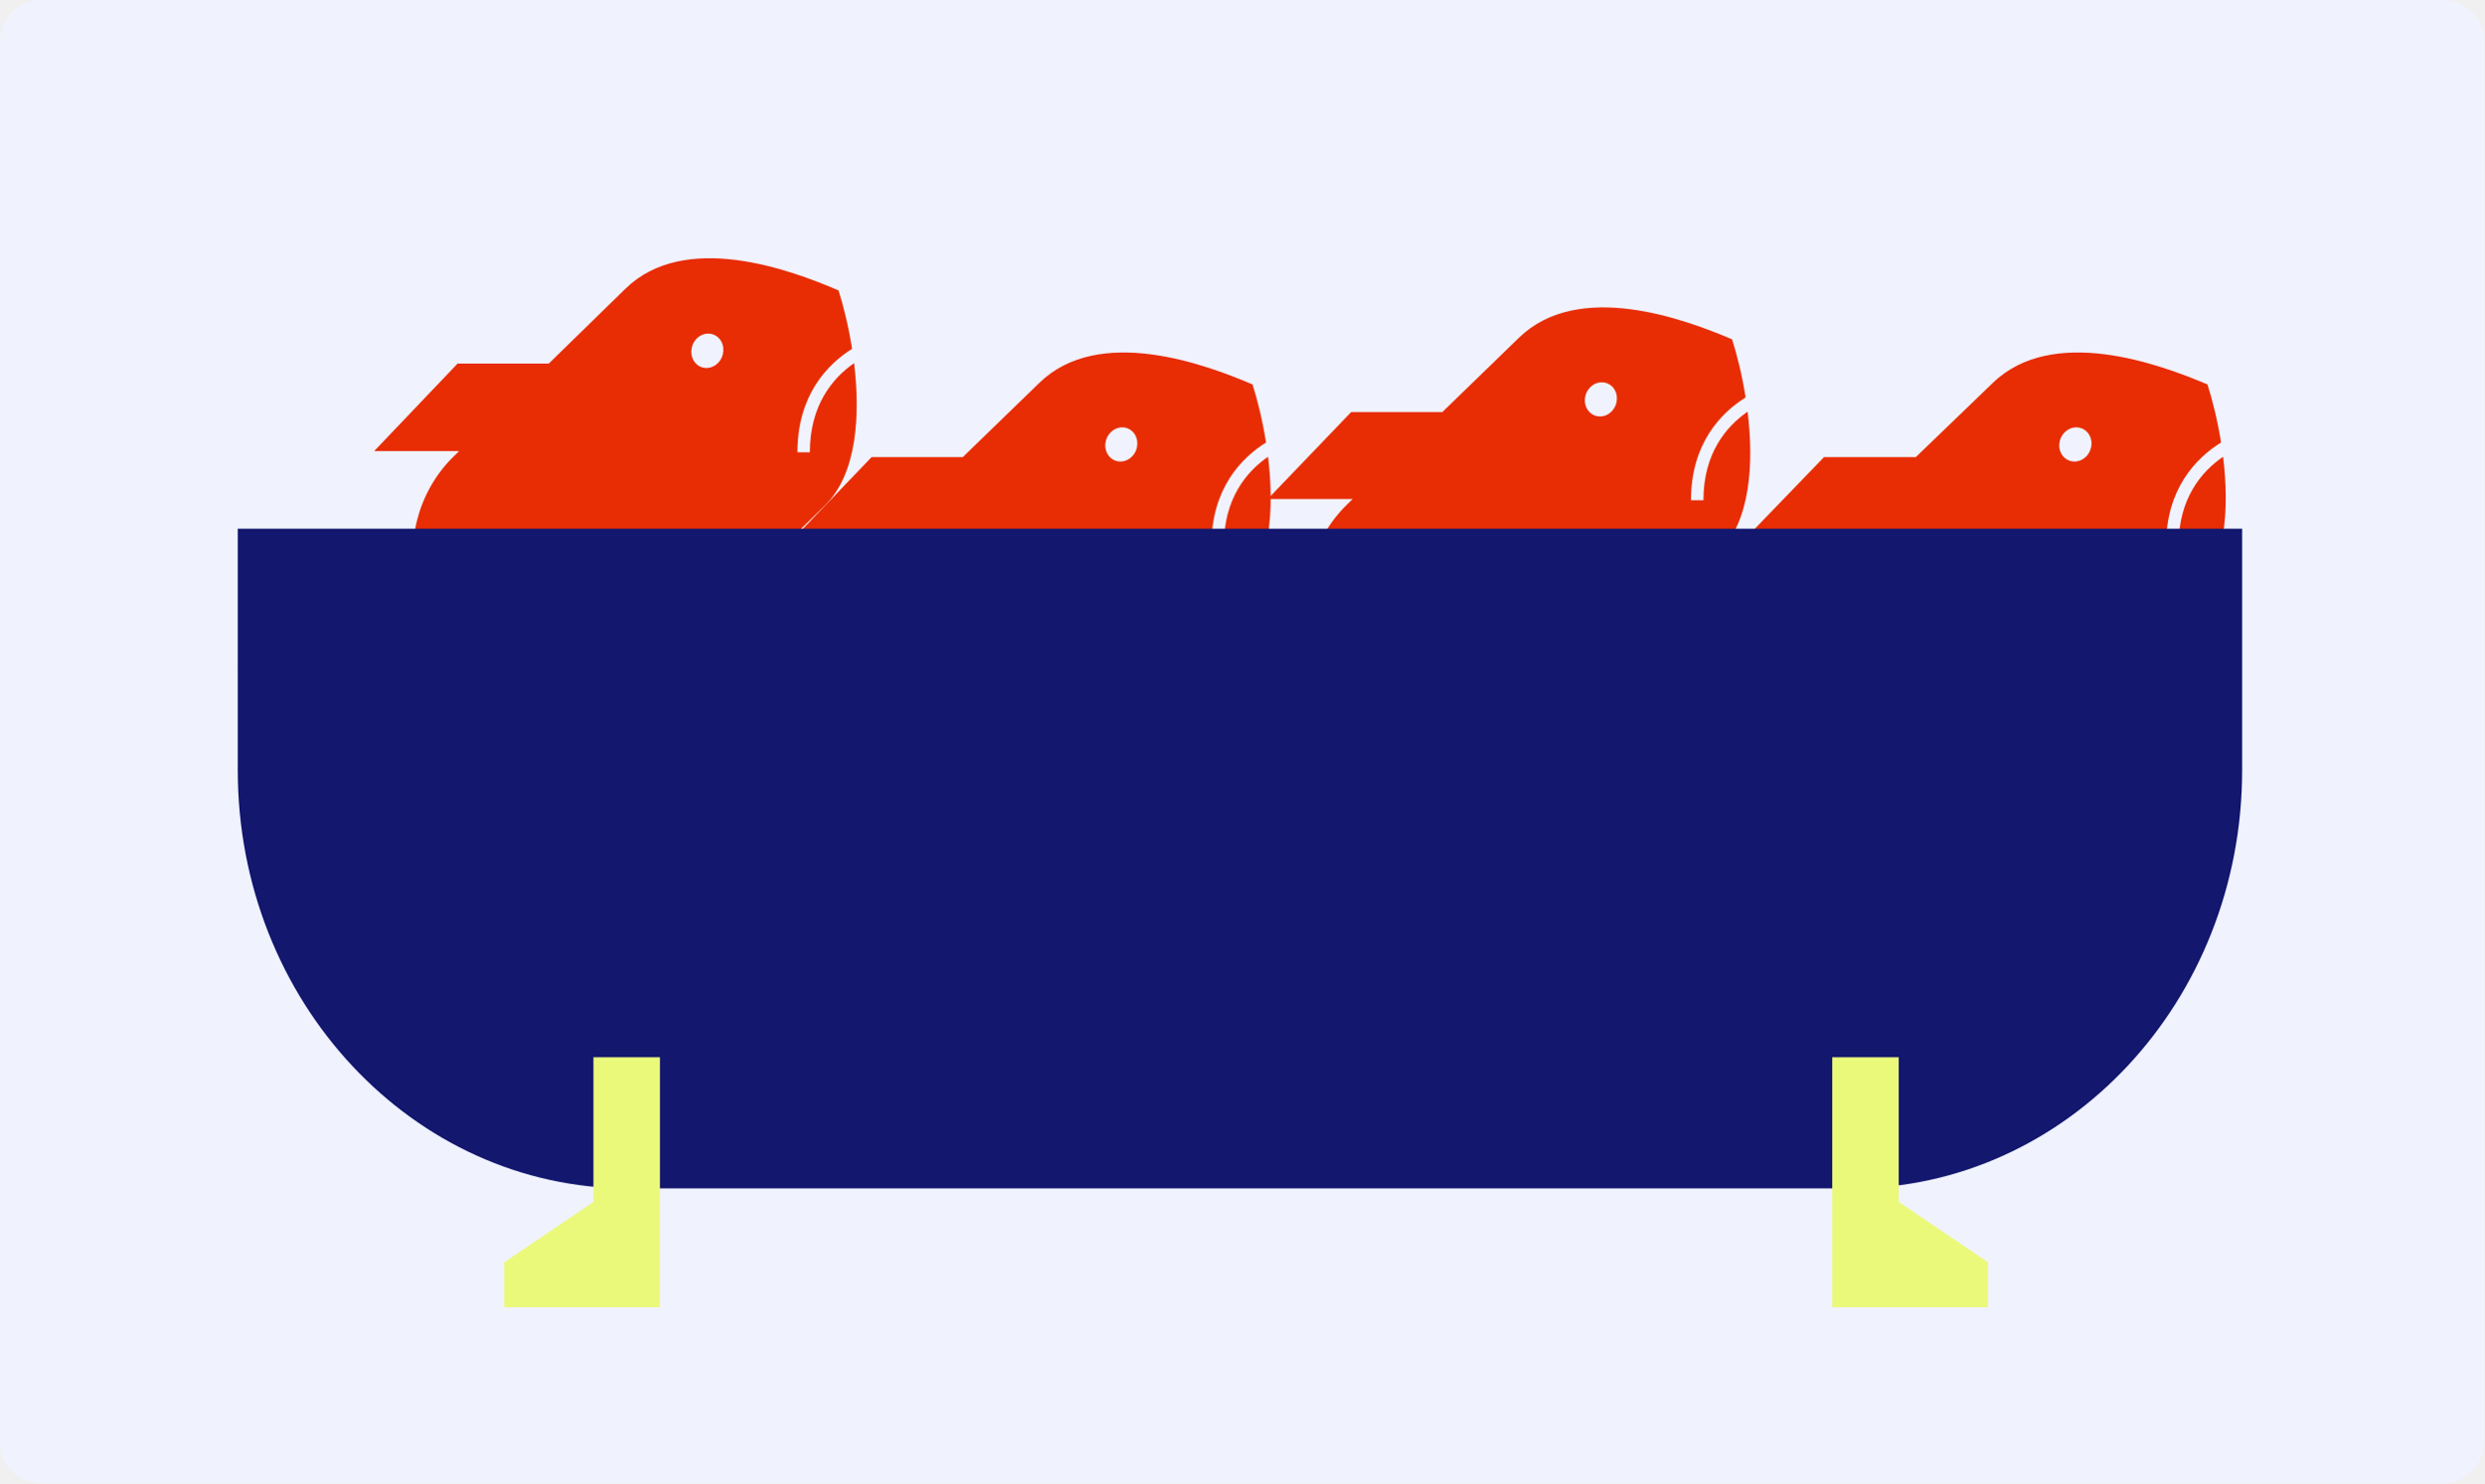
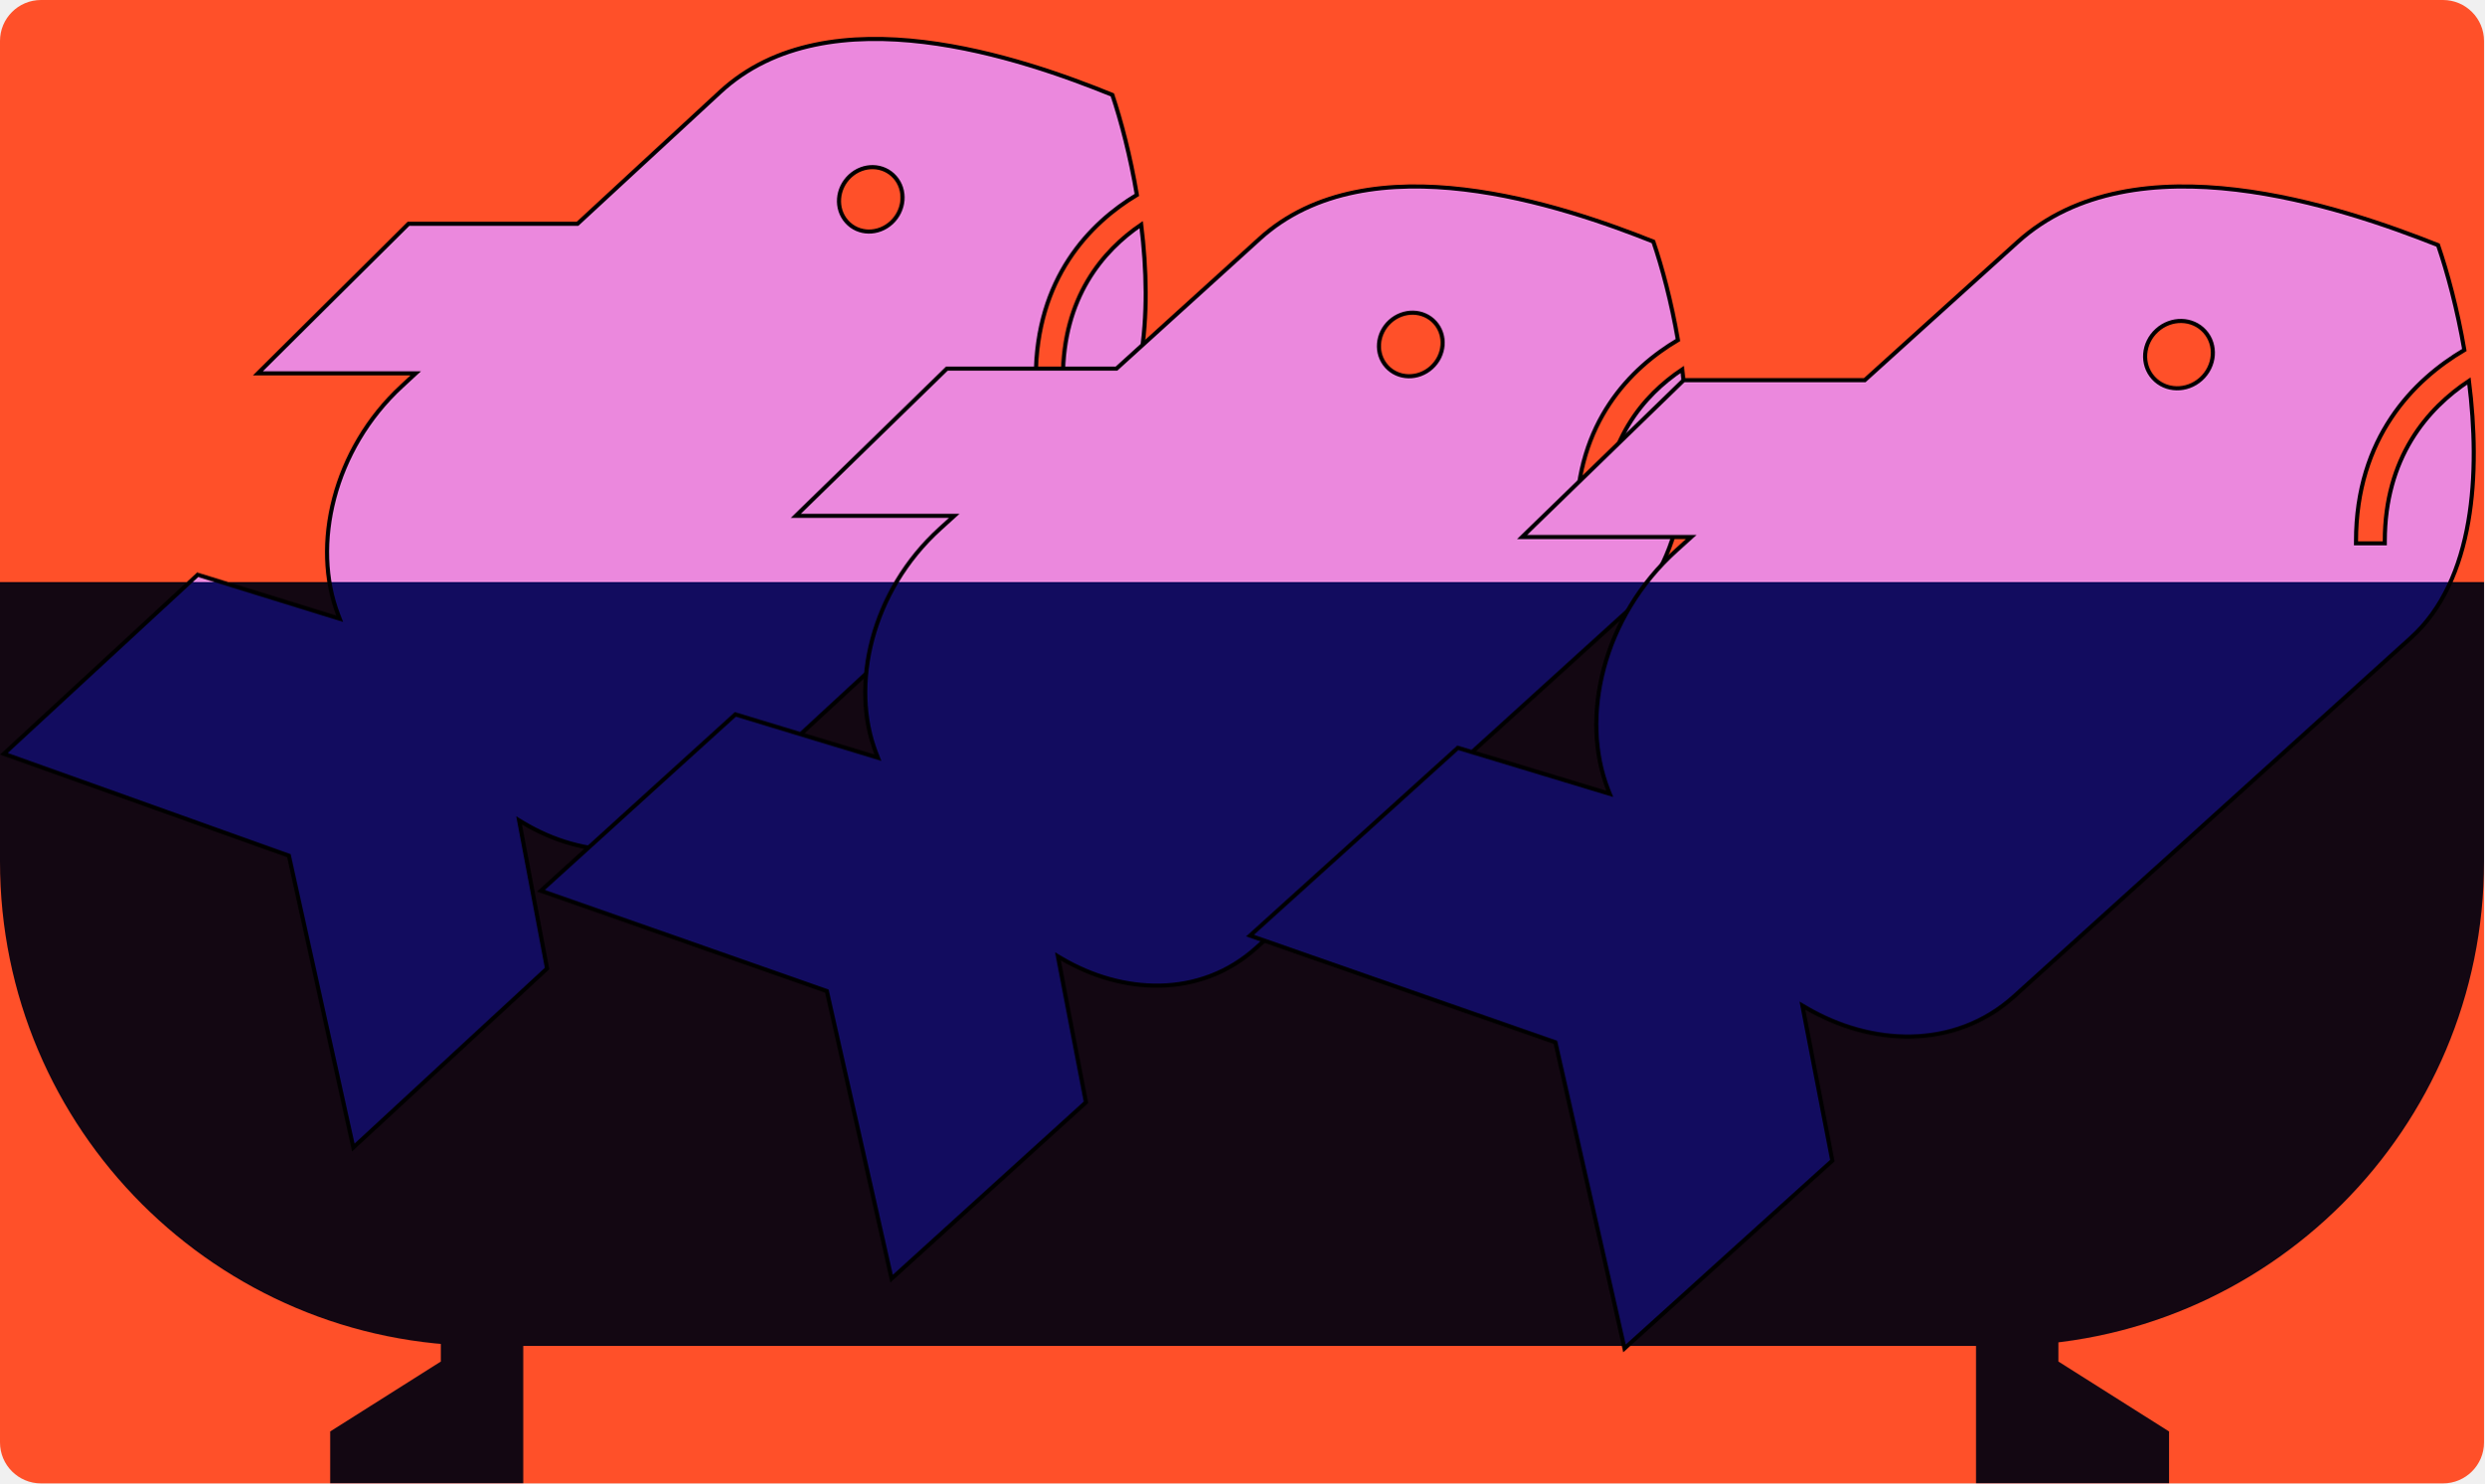
<svg xmlns="http://www.w3.org/2000/svg" width="606" height="362" viewBox="0 0 606 362" fill="none">
-   <rect width="606" height="362" rx="10" fill="#F0F3FD" />
-   <path fill-rule="evenodd" clip-rule="evenodd" d="M83.941 137.489L102.234 143.48C98.672 133.708 101.588 120.253 110.654 111.4L112.005 110.08H91.277L111.628 88.72H133.875L152.572 70.459C167.095 56.275 192.819 65.814 204.566 70.864C205.74 74.544 206.996 79.566 207.869 85.127C201.717 88.981 194.544 96.602 194.544 110.377H197.574C197.574 98.902 203.123 92.248 208.357 88.626C209.887 101.24 209.125 115.653 201.202 123.391L152.517 170.941C144.97 178.311 134.578 177.563 126.667 172.543L130.26 192.679L104.319 218.015L95.773 177.089L58 162.826L83.941 137.489ZM175.098 88.631C176.738 87.028 176.931 84.374 175.528 82.703C174.125 81.031 171.658 80.975 170.017 82.578C168.377 84.18 168.184 86.834 169.587 88.505C170.99 90.177 173.457 90.233 175.098 88.631Z" fill="#E82D04" />
-   <path fill-rule="evenodd" clip-rule="evenodd" d="M184.941 160.009L203.235 165.96C199.673 156.252 202.589 142.884 211.654 134.087L213.005 132.777H192.277L212.628 111.554H234.875L253.572 93.411C268.095 79.318 293.82 88.796 305.566 93.813C306.741 97.469 307.996 102.459 308.87 107.984C302.717 111.813 295.544 119.385 295.544 133.071H298.574C298.574 121.67 304.123 115.059 309.357 111.461C310.887 123.993 310.125 138.313 302.202 146.002L253.517 193.245C245.971 200.568 235.578 199.824 227.667 194.836L231.26 214.842L205.319 240.015L196.773 199.353L159 185.181L184.941 160.009ZM276.097 111.465C277.738 109.874 277.931 107.236 276.528 105.576C275.125 103.915 272.658 103.859 271.017 105.452C269.377 107.043 269.184 109.68 270.587 111.341C271.989 113.002 274.457 113.057 276.097 111.465Z" fill="#E82D04" />
-   <path fill-rule="evenodd" clip-rule="evenodd" d="M417.114 160.009L435.528 165.96C431.942 156.252 434.879 142.884 444.003 134.087L445.363 132.777H424.495L444.984 111.554H467.376L486.196 93.411C500.815 79.318 526.711 88.796 538.537 93.813C539.718 97.469 540.981 102.459 541.861 107.984C535.67 111.813 528.445 119.385 528.445 133.071H531.495C531.495 121.67 537.081 115.059 542.354 111.461C543.892 123.993 543.125 138.313 535.151 146.002L486.144 193.245C478.544 200.568 468.087 199.824 460.121 194.836L463.738 214.842L437.624 240.015L429.023 199.353L391 185.181L417.114 160.009ZM508.872 111.465C510.523 109.873 510.719 107.236 509.307 105.576C507.891 103.915 505.408 103.859 503.756 105.451C502.105 107.043 501.913 109.68 503.325 111.341C504.737 113.002 507.22 113.057 508.872 111.465Z" fill="#E82D04" />
-   <path fill-rule="evenodd" clip-rule="evenodd" d="M328.654 123.088C319.589 131.884 316.672 145.252 320.234 154.96L301.941 149.009L276 174.182L313.773 188.353L322.32 229.015L348.261 203.842L344.668 183.836C352.579 188.824 362.971 189.568 370.517 182.244L419.204 135.002C427.126 127.313 427.888 112.993 426.355 100.461C421.122 104.059 415.573 110.67 415.573 122.071H412.542C412.542 108.385 419.719 100.813 425.871 96.984C424.996 91.459 423.741 86.469 422.568 82.813C410.82 77.796 385.095 68.318 370.572 82.411L351.876 100.554H329.629L309.277 121.776H330.004L328.654 123.088ZM393.098 100.465C394.738 98.874 394.931 96.236 393.528 94.576C392.125 92.915 389.658 92.859 388.017 94.452C386.377 96.043 386.184 98.68 387.587 100.341C388.99 102.002 391.457 102.058 393.098 100.465Z" fill="#E82D04" />
-   <path d="M58 129.015H547V187.94C547 244.314 504.299 290.015 451.628 290.015H153.372C100.699 290.015 58 244.314 58 187.94V129.015Z" fill="#13176E" />
-   <path d="M144.775 293.313V258.015H161V319.015H123V308.048L144.775 293.313Z" fill="#EBF97B" />
-   <path d="M463.223 293.313V258.015H447V319.015H485V308.048L463.223 293.313Z" fill="#EBF97B" />
+   <g clip-path="url(#clip0_1618_20202)">
+     <rect width="606" height="362" rx="10" fill="#FF5029" />
+     <path d="M175.705 22.431C189.011 10.132 207.487 8.084 225.442 10.258C243.272 12.417 260.483 18.728 271.375 23.151C273.499 29.49 275.758 38.062 277.353 47.553C265.905 54.434 252.693 67.926 252.693 92.113V92.613H259.312V92.113C259.313 72.647 269.015 61.192 278.409 54.813C279.738 65.619 280.034 77.11 278.254 87.572C276.429 98.297 272.437 107.896 265.2 114.584L174.924 198.026C161.14 210.766 142.127 209.507 127.588 200.776L126.633 200.202L126.839 201.297L133.449 236.358L86.19 280.041L70.53 209.075L70.471 208.805L70.21 208.712L0.945 183.959L48.228 140.254L81.876 150.681L82.861 150.986L82.49 150.023C75.967 133.088 81.299 109.689 97.976 94.275L100.48 91.959L101.419 91.092H62.92L99.649 54.608H140.892L141.035 54.476L175.705 22.431ZM218.307 43.218C215.502 40.055 210.603 39.979 207.375 42.963C204.152 45.942 203.743 50.908 206.541 54.063C209.346 57.226 214.246 57.303 217.474 54.319C220.697 51.34 221.105 46.373 218.307 43.218Z" fill="#EB88DD" stroke="black" />
+     <path d="M307.327 58.241C320.682 46.123 339.227 44.104 357.249 46.246C375.143 48.373 392.417 54.593 403.349 58.95C405.479 65.192 407.743 73.633 409.344 82.978C397.858 89.759 384.598 103.054 384.598 126.891V127.391H391.236V126.891C391.236 107.713 400.975 96.427 410.405 90.143C411.739 100.788 412.036 112.108 410.25 122.414C408.42 132.978 404.414 142.434 397.152 149.023L306.554 231.237C292.718 243.793 273.632 242.552 259.039 233.947L258.085 233.385L258.294 234.473L264.927 269.011L217.496 312.053L201.78 242.129L201.72 241.858L201.458 241.767L131.957 217.382L179.399 174.33L213.172 184.604L214.16 184.905L213.783 183.943C207.24 167.265 212.586 144.216 229.32 129.029L231.835 126.748L232.794 125.878H194.155L231.002 89.944H272.392L272.534 89.814L307.327 58.241ZM350.082 78.707C347.268 75.592 342.358 75.517 339.12 78.455C335.883 81.392 335.47 86.296 338.283 89.41C341.097 92.525 346.008 92.599 349.246 89.661C352.483 86.724 352.895 81.821 350.082 78.707Z" fill="#EB88DD" stroke="black" />
+     <path d="M492.227 59.059C506.495 46.162 526.306 44.015 545.551 46.294C564.668 48.558 583.121 55.177 594.791 59.812C597.069 66.457 599.491 75.447 601.201 85.401C588.941 92.604 574.778 106.736 574.778 132.085V132.585H581.799V132.085C581.799 111.648 592.234 99.632 602.324 92.949C603.754 104.287 604.075 116.348 602.165 127.329C600.21 138.567 595.931 148.631 588.172 155.645L491.447 243.074C476.662 256.439 456.267 255.116 440.679 245.96L439.725 245.399L439.935 246.485L447.019 283.232L396.324 329.056L379.533 254.641L379.472 254.37L379.21 254.278L304.96 228.328L355.662 182.498L391.738 193.43L392.728 193.729L392.349 192.769C385.357 175.02 391.07 150.496 408.945 134.337L411.629 131.911L412.593 131.04H371.346L410.75 92.764H454.938L455.081 92.635L492.227 59.059ZM537.869 80.865C534.879 77.567 529.66 77.487 526.216 80.601C522.772 83.713 522.334 88.908 525.325 92.206C528.316 95.503 533.536 95.584 536.979 92.472C540.424 89.359 540.86 84.163 537.869 80.865Z" fill="#EB88DD" stroke="black" />
+     <g style="mix-blend-mode:multiply">
+       <path d="M0 142.039H606V210.264C606 275.536 553.082 328.449 487.809 328.449H118.191C52.916 328.449 0 275.536 0 210.264V142.039Z" fill="#13176E" />
+       <path d="M107.537 332.267V291.398H127.644V362.026H80.552V349.329L107.537 332.267Z" fill="#13176E" />
+       <path d="M502.179 332.267V291.398H482.074V362.026H529.166V349.329L502.179 332.267Z" fill="#13176E" />
+     </g>
+   </g>
+   <defs>
+     <clipPath id="clip0_1618_20202">
+       <rect width="606" height="362" rx="10" fill="white" />
+     </clipPath>
+   </defs>
</svg>
